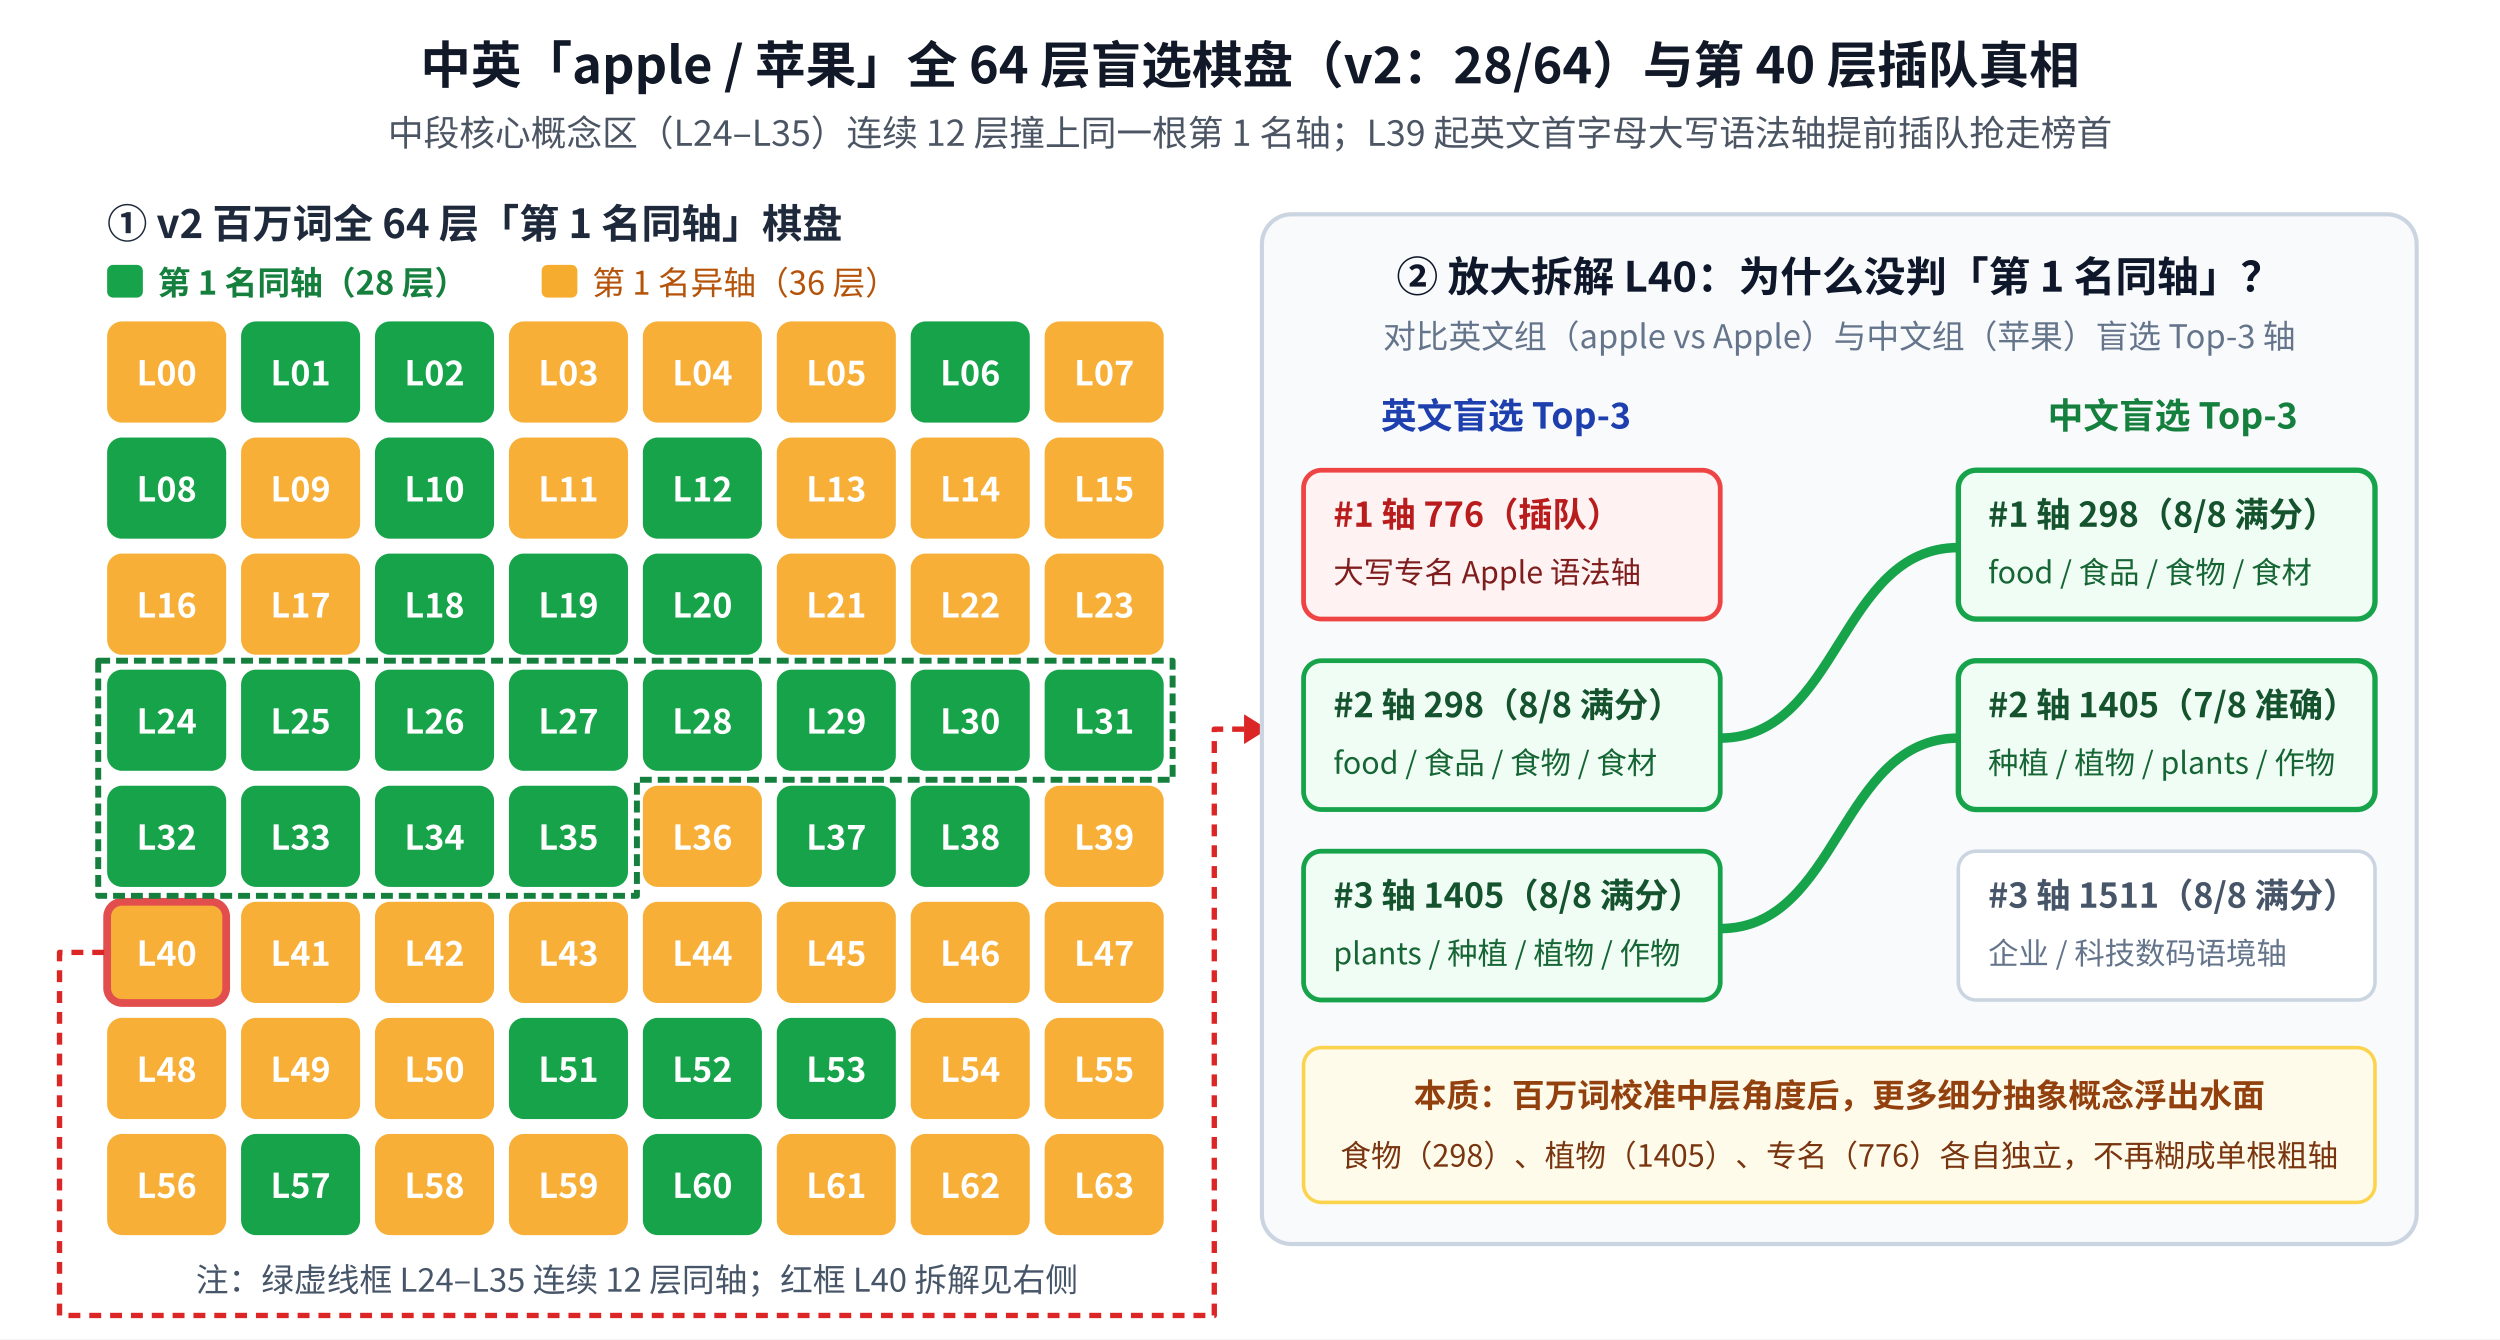
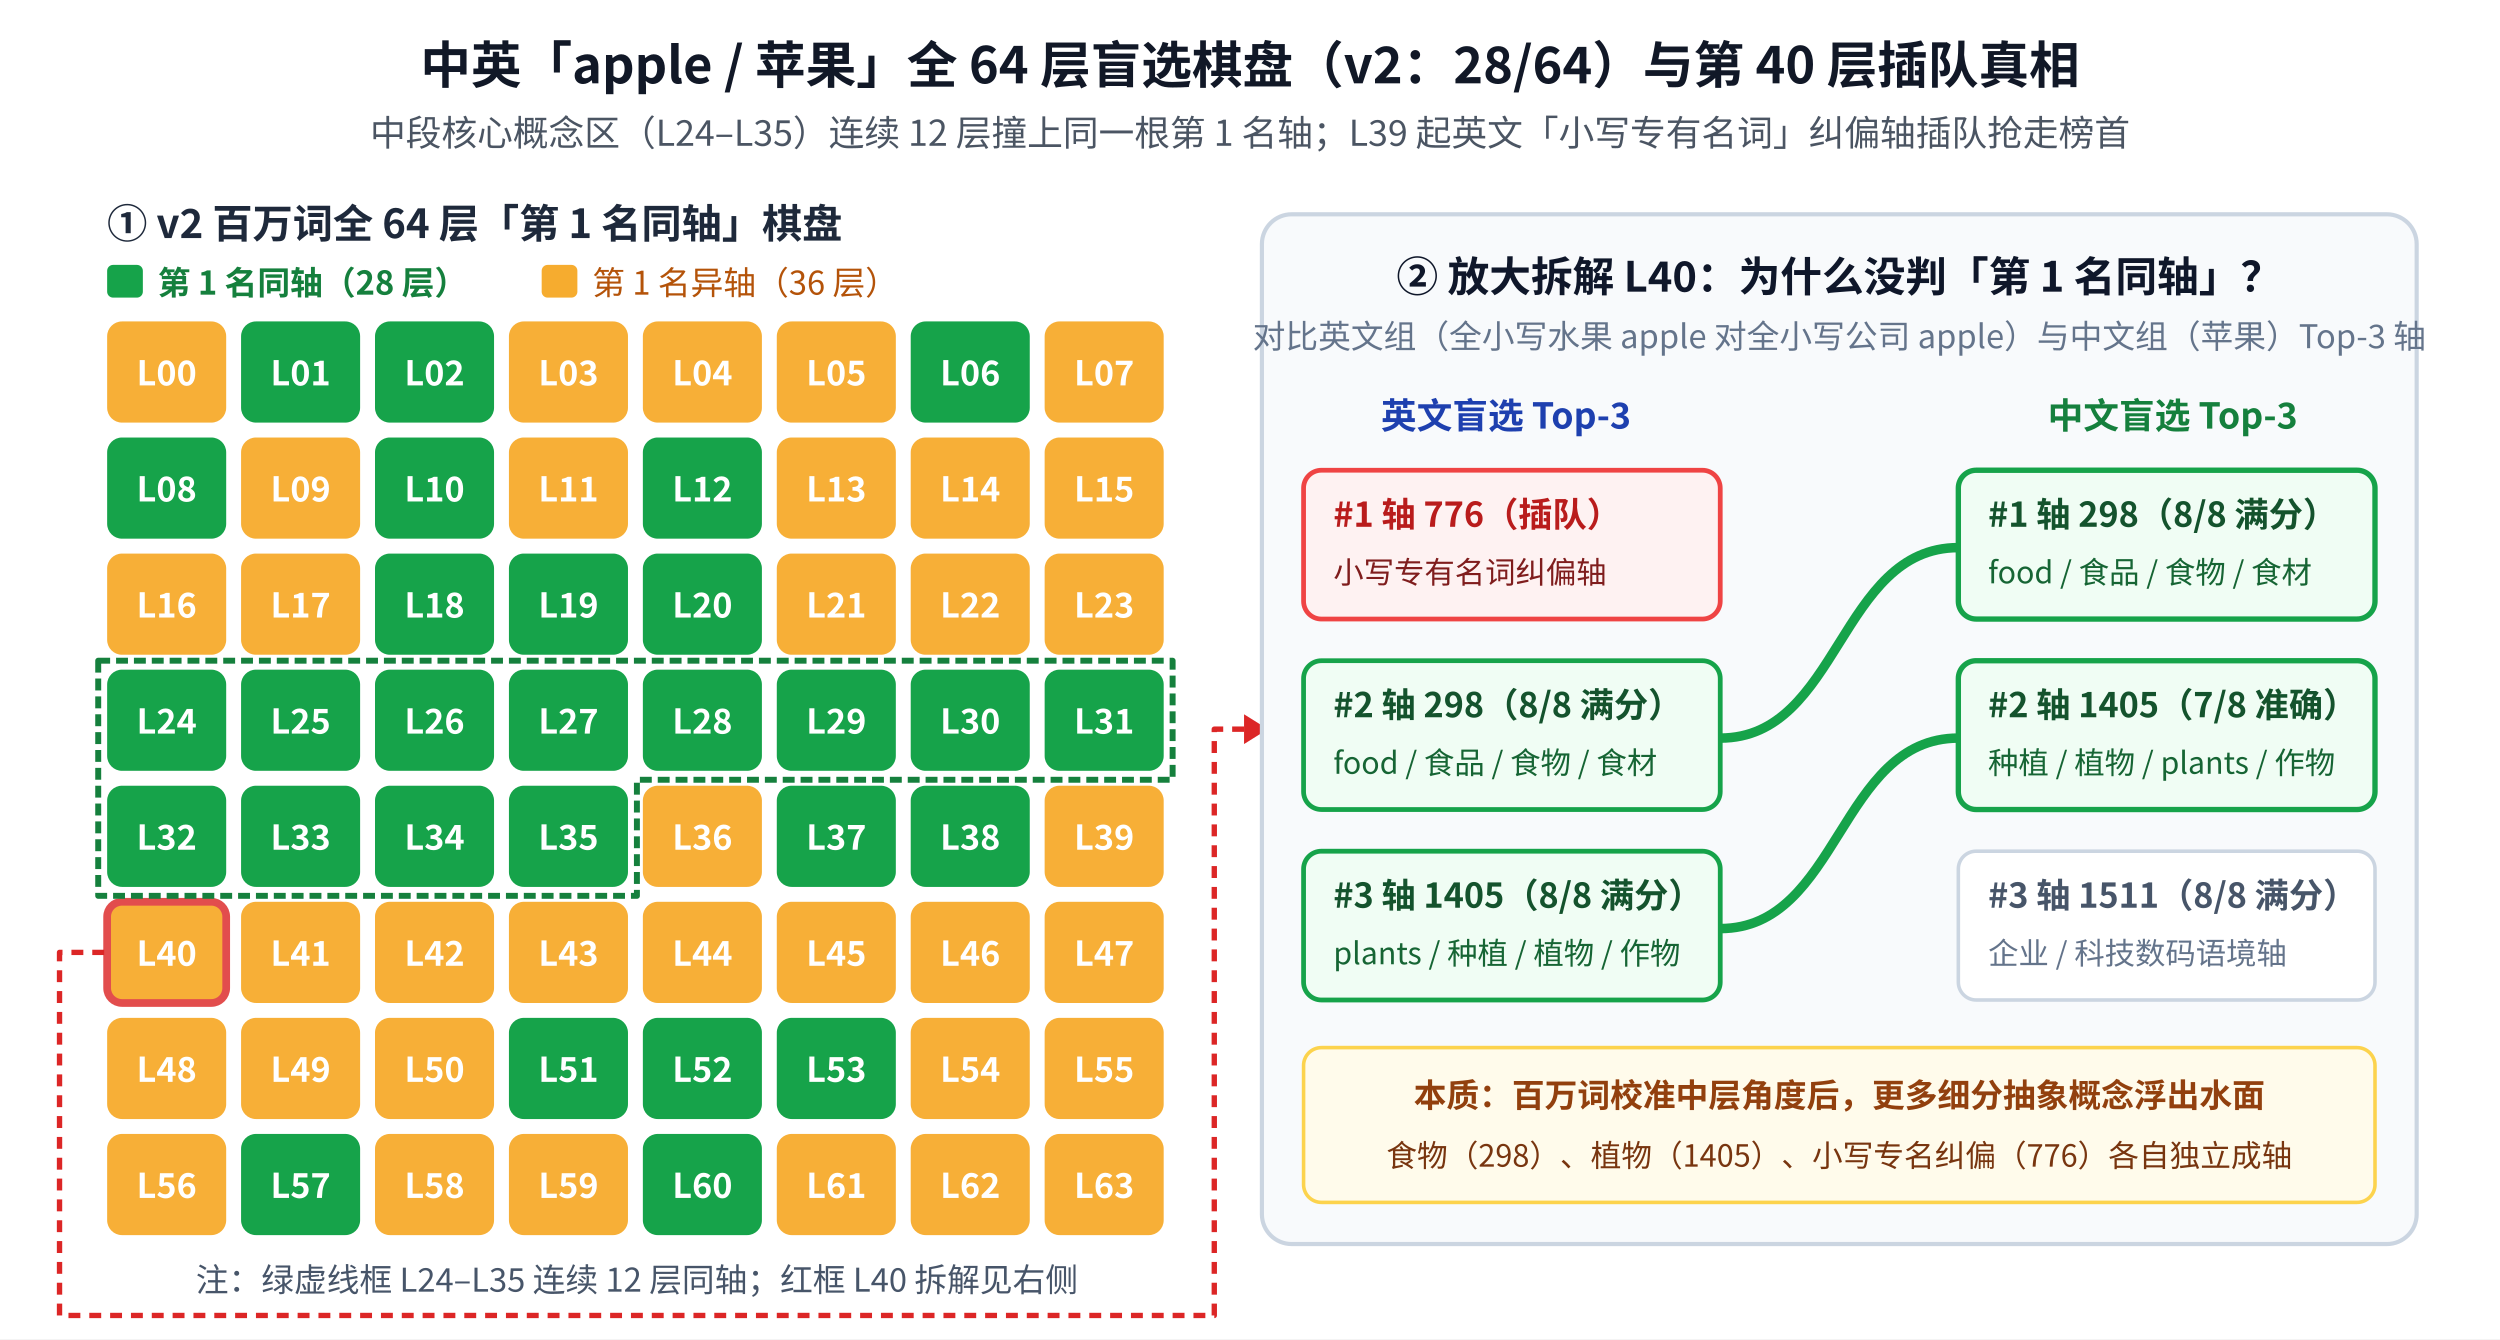
<svg xmlns="http://www.w3.org/2000/svg" viewBox="0 0 840 450" width="840" height="450" font-family="'WenQuanYi Micro Hei','Noto Sans CJK SC',sans-serif" style="background-color:#ffffff;">
  <rect width="840" height="450" fill="#ffffff" />
  <text x="420" y="28" text-anchor="middle" font-size="17" font-weight="bold" fill="#111827">中英「apple / 苹果」全 64 层盲选棋盘（v2：28/64）与第 40 层插队真相</text>
-   <text x="420" y="49" text-anchor="middle" font-size="12" fill="#4b5563">中段核心概念区（L24–L35）连续 12 层撞上同一根第 1 名轴；L39 起英文首字母大写语法轴提前插队抢走榜首</text>
+   <text x="420" y="49" text-anchor="middle" font-size="12" fill="#4b5563">中段核心概念区（L24–L35）连续 12 层撞上同一根第 1 名轴；L39 起英文「小写专有名词」纠偏轴插队抢走榜首</text>
  <text x="36" y="80" font-size="13.5" font-weight="bold" fill="#1e293b">① v2 百万词全 64 层「第 1 名同轴」棋盘</text>
  <rect x="36" y="89" width="12" height="11" rx="2" fill="#16a34a" />
  <text x="53" y="99" font-size="11" fill="#15803d" font-weight="bold">第 1 名同轴（28 层）</text>
  <rect x="182" y="89" width="12" height="11" rx="2" fill="#f59e0b" opacity="0.85" />
  <text x="199" y="99" font-size="11" fill="#b45309">第 1 名异轴（36 层）</text>
  <rect x="36" y="108" width="40" height="34" rx="5" fill="#f59e0b" opacity="0.82" stroke="none" stroke-width="0" />
  <text x="56.0" y="129.5" text-anchor="middle" font-size="11.5" font-weight="bold" fill="#ffffff">L00</text>
  <rect x="81" y="108" width="40" height="34" rx="5" fill="#16a34a" opacity="1.0" stroke="none" stroke-width="0" />
  <text x="101.0" y="129.5" text-anchor="middle" font-size="11.5" font-weight="bold" fill="#ffffff">L01</text>
  <rect x="126" y="108" width="40" height="34" rx="5" fill="#16a34a" opacity="1.0" stroke="none" stroke-width="0" />
  <text x="146.0" y="129.5" text-anchor="middle" font-size="11.5" font-weight="bold" fill="#ffffff">L02</text>
  <rect x="171" y="108" width="40" height="34" rx="5" fill="#f59e0b" opacity="0.82" stroke="none" stroke-width="0" />
  <text x="191.0" y="129.5" text-anchor="middle" font-size="11.5" font-weight="bold" fill="#ffffff">L03</text>
  <rect x="216" y="108" width="40" height="34" rx="5" fill="#f59e0b" opacity="0.82" stroke="none" stroke-width="0" />
  <text x="236.0" y="129.5" text-anchor="middle" font-size="11.5" font-weight="bold" fill="#ffffff">L04</text>
  <rect x="261" y="108" width="40" height="34" rx="5" fill="#f59e0b" opacity="0.82" stroke="none" stroke-width="0" />
  <text x="281.0" y="129.5" text-anchor="middle" font-size="11.5" font-weight="bold" fill="#ffffff">L05</text>
  <rect x="306" y="108" width="40" height="34" rx="5" fill="#16a34a" opacity="1.0" stroke="none" stroke-width="0" />
  <text x="326.0" y="129.5" text-anchor="middle" font-size="11.5" font-weight="bold" fill="#ffffff">L06</text>
  <rect x="351" y="108" width="40" height="34" rx="5" fill="#f59e0b" opacity="0.82" stroke="none" stroke-width="0" />
  <text x="371.0" y="129.5" text-anchor="middle" font-size="11.5" font-weight="bold" fill="#ffffff">L07</text>
  <rect x="36" y="147" width="40" height="34" rx="5" fill="#16a34a" opacity="1.0" stroke="none" stroke-width="0" />
  <text x="56.0" y="168.5" text-anchor="middle" font-size="11.5" font-weight="bold" fill="#ffffff">L08</text>
  <rect x="81" y="147" width="40" height="34" rx="5" fill="#f59e0b" opacity="0.82" stroke="none" stroke-width="0" />
  <text x="101.0" y="168.5" text-anchor="middle" font-size="11.5" font-weight="bold" fill="#ffffff">L09</text>
  <rect x="126" y="147" width="40" height="34" rx="5" fill="#16a34a" opacity="1.0" stroke="none" stroke-width="0" />
  <text x="146.0" y="168.5" text-anchor="middle" font-size="11.5" font-weight="bold" fill="#ffffff">L10</text>
  <rect x="171" y="147" width="40" height="34" rx="5" fill="#f59e0b" opacity="0.82" stroke="none" stroke-width="0" />
  <text x="191.0" y="168.5" text-anchor="middle" font-size="11.5" font-weight="bold" fill="#ffffff">L11</text>
  <rect x="216" y="147" width="40" height="34" rx="5" fill="#16a34a" opacity="1.0" stroke="none" stroke-width="0" />
  <text x="236.0" y="168.5" text-anchor="middle" font-size="11.5" font-weight="bold" fill="#ffffff">L12</text>
  <rect x="261" y="147" width="40" height="34" rx="5" fill="#f59e0b" opacity="0.82" stroke="none" stroke-width="0" />
  <text x="281.0" y="168.5" text-anchor="middle" font-size="11.5" font-weight="bold" fill="#ffffff">L13</text>
  <rect x="306" y="147" width="40" height="34" rx="5" fill="#f59e0b" opacity="0.82" stroke="none" stroke-width="0" />
  <text x="326.0" y="168.5" text-anchor="middle" font-size="11.5" font-weight="bold" fill="#ffffff">L14</text>
  <rect x="351" y="147" width="40" height="34" rx="5" fill="#f59e0b" opacity="0.82" stroke="none" stroke-width="0" />
  <text x="371.0" y="168.5" text-anchor="middle" font-size="11.5" font-weight="bold" fill="#ffffff">L15</text>
  <rect x="36" y="186" width="40" height="34" rx="5" fill="#f59e0b" opacity="0.82" stroke="none" stroke-width="0" />
  <text x="56.0" y="207.5" text-anchor="middle" font-size="11.5" font-weight="bold" fill="#ffffff">L16</text>
  <rect x="81" y="186" width="40" height="34" rx="5" fill="#f59e0b" opacity="0.82" stroke="none" stroke-width="0" />
  <text x="101.0" y="207.5" text-anchor="middle" font-size="11.5" font-weight="bold" fill="#ffffff">L17</text>
  <rect x="126" y="186" width="40" height="34" rx="5" fill="#16a34a" opacity="1.0" stroke="none" stroke-width="0" />
  <text x="146.0" y="207.5" text-anchor="middle" font-size="11.5" font-weight="bold" fill="#ffffff">L18</text>
  <rect x="171" y="186" width="40" height="34" rx="5" fill="#16a34a" opacity="1.0" stroke="none" stroke-width="0" />
  <text x="191.0" y="207.5" text-anchor="middle" font-size="11.5" font-weight="bold" fill="#ffffff">L19</text>
  <rect x="216" y="186" width="40" height="34" rx="5" fill="#16a34a" opacity="1.0" stroke="none" stroke-width="0" />
  <text x="236.0" y="207.5" text-anchor="middle" font-size="11.5" font-weight="bold" fill="#ffffff">L20</text>
  <rect x="261" y="186" width="40" height="34" rx="5" fill="#f59e0b" opacity="0.82" stroke="none" stroke-width="0" />
  <text x="281.0" y="207.5" text-anchor="middle" font-size="11.5" font-weight="bold" fill="#ffffff">L21</text>
  <rect x="306" y="186" width="40" height="34" rx="5" fill="#f59e0b" opacity="0.82" stroke="none" stroke-width="0" />
  <text x="326.0" y="207.5" text-anchor="middle" font-size="11.5" font-weight="bold" fill="#ffffff">L22</text>
  <rect x="351" y="186" width="40" height="34" rx="5" fill="#f59e0b" opacity="0.82" stroke="none" stroke-width="0" />
  <text x="371.0" y="207.5" text-anchor="middle" font-size="11.5" font-weight="bold" fill="#ffffff">L23</text>
  <rect x="36" y="225" width="40" height="34" rx="5" fill="#16a34a" opacity="1.0" stroke="none" stroke-width="0" />
  <text x="56.0" y="246.5" text-anchor="middle" font-size="11.5" font-weight="bold" fill="#ffffff">L24</text>
  <rect x="81" y="225" width="40" height="34" rx="5" fill="#16a34a" opacity="1.0" stroke="none" stroke-width="0" />
  <text x="101.0" y="246.5" text-anchor="middle" font-size="11.5" font-weight="bold" fill="#ffffff">L25</text>
  <rect x="126" y="225" width="40" height="34" rx="5" fill="#16a34a" opacity="1.0" stroke="none" stroke-width="0" />
  <text x="146.0" y="246.5" text-anchor="middle" font-size="11.5" font-weight="bold" fill="#ffffff">L26</text>
  <rect x="171" y="225" width="40" height="34" rx="5" fill="#16a34a" opacity="1.0" stroke="none" stroke-width="0" />
  <text x="191.0" y="246.5" text-anchor="middle" font-size="11.5" font-weight="bold" fill="#ffffff">L27</text>
  <rect x="216" y="225" width="40" height="34" rx="5" fill="#16a34a" opacity="1.0" stroke="none" stroke-width="0" />
  <text x="236.0" y="246.5" text-anchor="middle" font-size="11.5" font-weight="bold" fill="#ffffff">L28</text>
  <rect x="261" y="225" width="40" height="34" rx="5" fill="#16a34a" opacity="1.0" stroke="none" stroke-width="0" />
  <text x="281.0" y="246.5" text-anchor="middle" font-size="11.5" font-weight="bold" fill="#ffffff">L29</text>
  <rect x="306" y="225" width="40" height="34" rx="5" fill="#16a34a" opacity="1.0" stroke="none" stroke-width="0" />
  <text x="326.0" y="246.5" text-anchor="middle" font-size="11.5" font-weight="bold" fill="#ffffff">L30</text>
  <rect x="351" y="225" width="40" height="34" rx="5" fill="#16a34a" opacity="1.0" stroke="none" stroke-width="0" />
  <text x="371.0" y="246.5" text-anchor="middle" font-size="11.5" font-weight="bold" fill="#ffffff">L31</text>
  <rect x="36" y="264" width="40" height="34" rx="5" fill="#16a34a" opacity="1.0" stroke="none" stroke-width="0" />
  <text x="56.0" y="285.5" text-anchor="middle" font-size="11.5" font-weight="bold" fill="#ffffff">L32</text>
  <rect x="81" y="264" width="40" height="34" rx="5" fill="#16a34a" opacity="1.0" stroke="none" stroke-width="0" />
  <text x="101.0" y="285.5" text-anchor="middle" font-size="11.5" font-weight="bold" fill="#ffffff">L33</text>
  <rect x="126" y="264" width="40" height="34" rx="5" fill="#16a34a" opacity="1.0" stroke="none" stroke-width="0" />
  <text x="146.0" y="285.5" text-anchor="middle" font-size="11.5" font-weight="bold" fill="#ffffff">L34</text>
  <rect x="171" y="264" width="40" height="34" rx="5" fill="#16a34a" opacity="1.0" stroke="none" stroke-width="0" />
  <text x="191.0" y="285.5" text-anchor="middle" font-size="11.5" font-weight="bold" fill="#ffffff">L35</text>
  <rect x="216" y="264" width="40" height="34" rx="5" fill="#f59e0b" opacity="0.82" stroke="none" stroke-width="0" />
  <text x="236.0" y="285.5" text-anchor="middle" font-size="11.5" font-weight="bold" fill="#ffffff">L36</text>
  <rect x="261" y="264" width="40" height="34" rx="5" fill="#16a34a" opacity="1.0" stroke="none" stroke-width="0" />
  <text x="281.0" y="285.5" text-anchor="middle" font-size="11.5" font-weight="bold" fill="#ffffff">L37</text>
  <rect x="306" y="264" width="40" height="34" rx="5" fill="#16a34a" opacity="1.0" stroke="none" stroke-width="0" />
  <text x="326.0" y="285.5" text-anchor="middle" font-size="11.5" font-weight="bold" fill="#ffffff">L38</text>
  <rect x="351" y="264" width="40" height="34" rx="5" fill="#f59e0b" opacity="0.82" stroke="none" stroke-width="0" />
  <text x="371.0" y="285.5" text-anchor="middle" font-size="11.5" font-weight="bold" fill="#ffffff">L39</text>
  <rect x="36" y="303" width="40" height="34" rx="5" fill="#f59e0b" opacity="0.82" stroke="#dc2626" stroke-width="2.6" />
  <text x="56.0" y="324.5" text-anchor="middle" font-size="11.5" font-weight="bold" fill="#ffffff">L40</text>
  <rect x="81" y="303" width="40" height="34" rx="5" fill="#f59e0b" opacity="0.82" stroke="none" stroke-width="0" />
  <text x="101.0" y="324.5" text-anchor="middle" font-size="11.5" font-weight="bold" fill="#ffffff">L41</text>
  <rect x="126" y="303" width="40" height="34" rx="5" fill="#f59e0b" opacity="0.82" stroke="none" stroke-width="0" />
  <text x="146.0" y="324.5" text-anchor="middle" font-size="11.5" font-weight="bold" fill="#ffffff">L42</text>
  <rect x="171" y="303" width="40" height="34" rx="5" fill="#f59e0b" opacity="0.82" stroke="none" stroke-width="0" />
  <text x="191.0" y="324.5" text-anchor="middle" font-size="11.5" font-weight="bold" fill="#ffffff">L43</text>
  <rect x="216" y="303" width="40" height="34" rx="5" fill="#f59e0b" opacity="0.82" stroke="none" stroke-width="0" />
  <text x="236.0" y="324.5" text-anchor="middle" font-size="11.5" font-weight="bold" fill="#ffffff">L44</text>
  <rect x="261" y="303" width="40" height="34" rx="5" fill="#f59e0b" opacity="0.82" stroke="none" stroke-width="0" />
  <text x="281.0" y="324.5" text-anchor="middle" font-size="11.5" font-weight="bold" fill="#ffffff">L45</text>
  <rect x="306" y="303" width="40" height="34" rx="5" fill="#f59e0b" opacity="0.82" stroke="none" stroke-width="0" />
  <text x="326.0" y="324.5" text-anchor="middle" font-size="11.5" font-weight="bold" fill="#ffffff">L46</text>
  <rect x="351" y="303" width="40" height="34" rx="5" fill="#f59e0b" opacity="0.82" stroke="none" stroke-width="0" />
  <text x="371.0" y="324.5" text-anchor="middle" font-size="11.5" font-weight="bold" fill="#ffffff">L47</text>
  <rect x="36" y="342" width="40" height="34" rx="5" fill="#f59e0b" opacity="0.82" stroke="none" stroke-width="0" />
  <text x="56.0" y="363.5" text-anchor="middle" font-size="11.5" font-weight="bold" fill="#ffffff">L48</text>
  <rect x="81" y="342" width="40" height="34" rx="5" fill="#f59e0b" opacity="0.82" stroke="none" stroke-width="0" />
  <text x="101.0" y="363.5" text-anchor="middle" font-size="11.5" font-weight="bold" fill="#ffffff">L49</text>
  <rect x="126" y="342" width="40" height="34" rx="5" fill="#f59e0b" opacity="0.82" stroke="none" stroke-width="0" />
  <text x="146.0" y="363.5" text-anchor="middle" font-size="11.5" font-weight="bold" fill="#ffffff">L50</text>
  <rect x="171" y="342" width="40" height="34" rx="5" fill="#16a34a" opacity="1.0" stroke="none" stroke-width="0" />
  <text x="191.0" y="363.5" text-anchor="middle" font-size="11.5" font-weight="bold" fill="#ffffff">L51</text>
  <rect x="216" y="342" width="40" height="34" rx="5" fill="#16a34a" opacity="1.0" stroke="none" stroke-width="0" />
  <text x="236.0" y="363.5" text-anchor="middle" font-size="11.5" font-weight="bold" fill="#ffffff">L52</text>
  <rect x="261" y="342" width="40" height="34" rx="5" fill="#16a34a" opacity="1.0" stroke="none" stroke-width="0" />
  <text x="281.0" y="363.5" text-anchor="middle" font-size="11.5" font-weight="bold" fill="#ffffff">L53</text>
  <rect x="306" y="342" width="40" height="34" rx="5" fill="#f59e0b" opacity="0.82" stroke="none" stroke-width="0" />
  <text x="326.0" y="363.5" text-anchor="middle" font-size="11.5" font-weight="bold" fill="#ffffff">L54</text>
  <rect x="351" y="342" width="40" height="34" rx="5" fill="#f59e0b" opacity="0.82" stroke="none" stroke-width="0" />
  <text x="371.0" y="363.5" text-anchor="middle" font-size="11.5" font-weight="bold" fill="#ffffff">L55</text>
  <rect x="36" y="381" width="40" height="34" rx="5" fill="#f59e0b" opacity="0.82" stroke="none" stroke-width="0" />
  <text x="56.0" y="402.5" text-anchor="middle" font-size="11.5" font-weight="bold" fill="#ffffff">L56</text>
  <rect x="81" y="381" width="40" height="34" rx="5" fill="#16a34a" opacity="1.0" stroke="none" stroke-width="0" />
  <text x="101.0" y="402.5" text-anchor="middle" font-size="11.5" font-weight="bold" fill="#ffffff">L57</text>
  <rect x="126" y="381" width="40" height="34" rx="5" fill="#f59e0b" opacity="0.82" stroke="none" stroke-width="0" />
  <text x="146.0" y="402.5" text-anchor="middle" font-size="11.5" font-weight="bold" fill="#ffffff">L58</text>
  <rect x="171" y="381" width="40" height="34" rx="5" fill="#f59e0b" opacity="0.82" stroke="none" stroke-width="0" />
  <text x="191.0" y="402.5" text-anchor="middle" font-size="11.5" font-weight="bold" fill="#ffffff">L59</text>
  <rect x="216" y="381" width="40" height="34" rx="5" fill="#16a34a" opacity="1.0" stroke="none" stroke-width="0" />
  <text x="236.0" y="402.5" text-anchor="middle" font-size="11.5" font-weight="bold" fill="#ffffff">L60</text>
  <rect x="261" y="381" width="40" height="34" rx="5" fill="#f59e0b" opacity="0.82" stroke="none" stroke-width="0" />
  <text x="281.0" y="402.5" text-anchor="middle" font-size="11.5" font-weight="bold" fill="#ffffff">L61</text>
  <rect x="306" y="381" width="40" height="34" rx="5" fill="#f59e0b" opacity="0.82" stroke="none" stroke-width="0" />
  <text x="326.0" y="402.5" text-anchor="middle" font-size="11.5" font-weight="bold" fill="#ffffff">L62</text>
  <rect x="351" y="381" width="40" height="34" rx="5" fill="#f59e0b" opacity="0.82" stroke="none" stroke-width="0" />
  <text x="371.0" y="402.5" text-anchor="middle" font-size="11.5" font-weight="bold" fill="#ffffff">L63</text>
  <path d="M 33,222 L 394,222 L 394,262 L 214,262 L 214,301 L 33,301 Z" fill="none" stroke="#15803d" stroke-width="2.0" stroke-dasharray="4 2" stroke-linejoin="round" />
  <text x="214" y="434" text-anchor="middle" font-size="11" fill="#475569">注：绿虚线框 L24–L35 连续 12 层同轴；红框 L40 拆解见右侧</text>
  <path d="M 35,320 L 20,320 L 20,442 L 408,442 L 408,245 L 422,245" fill="none" stroke="#dc2626" stroke-width="1.8" stroke-dasharray="4 3" stroke-linejoin="round" />
  <polygon points="418,240 426,245 418,250" fill="#dc2626" />
  <rect x="424" y="72" width="388" height="346" rx="10" fill="#f8fafc" stroke="#cbd5e1" stroke-width="1.4" />
  <text x="618" y="98" text-anchor="middle" font-size="14" font-weight="bold" fill="#0f172a">② 放大拆解 L40：为什么没判「第 1 名同轴」？</text>
-   <text x="618" y="117" text-anchor="middle" font-size="11" fill="#64748b">对比英文组（apple vs Apple）与中文组（苹果）盲选 Top-3 轴</text>
+   <text x="618" y="117" text-anchor="middle" font-size="11" fill="#64748b">对比英文组（全小写水果 apple 对全小写公司 apple）与中文组（苹果）Top-3 轴</text>
  <text x="506" y="144" text-anchor="middle" font-size="12" font-weight="bold" fill="#1e40af">英文盲选 Top-3</text>
  <text x="730" y="144" text-anchor="middle" font-size="12" font-weight="bold" fill="#15803d">中文盲选 Top-3</text>
  <path d="M 578,248 C 618,248 618,184 658,184" fill="none" stroke="#16a34a" stroke-width="3.2" />
  <path d="M 578,312 C 618,312 618,248 658,248" fill="none" stroke="#16a34a" stroke-width="3.2" />
  <rect x="438" y="158" width="140" height="50" rx="6" fill="#fef2f2" stroke="#ef4444" stroke-width="1.6" />
  <text x="448" y="177" font-size="11.5" font-weight="bold" fill="#b91c1c">#1 轴 776（插队）</text>
-   <text x="448" y="196" font-size="10.2" fill="#7f1d1d">大写专名 Apple 语法轴</text>
+   <text x="448" y="196" font-size="10.2" fill="#7f1d1d">小写专有名词纠偏轴</text>
  <rect x="438" y="222" width="140" height="50" rx="6" fill="#f0fdf4" stroke="#16a34a" stroke-width="1.6" />
  <text x="448" y="241" font-size="11.5" font-weight="bold" fill="#14532d">#2 轴 298（8/8 满分）</text>
  <text x="448" y="260" font-size="10.2" fill="#166534">food / 食品 / 食物 / 食材</text>
  <rect x="438" y="286" width="140" height="50" rx="6" fill="#f0fdf4" stroke="#16a34a" stroke-width="1.6" />
  <text x="448" y="305" font-size="11.5" font-weight="bold" fill="#14532d">#3 轴 1405（8/8 满分）</text>
  <text x="448" y="324" font-size="10.2" fill="#166534">plants / 种植 / 植物 / 作物</text>
  <rect x="658" y="158" width="140" height="50" rx="6" fill="#f0fdf4" stroke="#16a34a" stroke-width="1.8" />
  <text x="668" y="177" font-size="11.5" font-weight="bold" fill="#14532d">#1 轴 298（8/8 满分）</text>
  <text x="668" y="196" font-size="10.2" fill="#166534">food / 食品 / 食物 / 食材</text>
  <rect x="658" y="222" width="140" height="50" rx="6" fill="#f0fdf4" stroke="#16a34a" stroke-width="1.8" />
  <text x="668" y="241" font-size="11.5" font-weight="bold" fill="#14532d">#2 轴 1405（7/8 准确）</text>
  <text x="668" y="260" font-size="10.2" fill="#166534">种植 / 植物 / plants / 作物</text>
  <rect x="658" y="286" width="140" height="50" rx="6" fill="#ffffff" stroke="#cbd5e1" stroke-width="1.2" />
  <text x="668" y="305" font-size="11.5" font-weight="bold" fill="#475569">#3 轴 1511（8/8 满分）</text>
  <text x="668" y="324" font-size="10.2" fill="#64748b">企业 / 科技数码语境轴</text>
  <rect x="438" y="352" width="360" height="52" rx="6" fill="#fffbeb" stroke="#fcd34d" stroke-width="1.2" />
  <text x="618" y="372" text-anchor="middle" font-size="11" font-weight="bold" fill="#92400e">本质：百万词校准中层角度后，更多细分抽象概念浮出水面</text>
-   <text x="618" y="392" text-anchor="middle" font-size="10.3" fill="#78350f">食物（298）、植物（1405）、专名（776）各自独立，不再糊成单根粗轴</text>
+   <text x="618" y="392" text-anchor="middle" font-size="10.3" fill="#78350f">食物（298）、植物（1405）、小写专名纠偏（776）各自独立成轴</text>
</svg>
